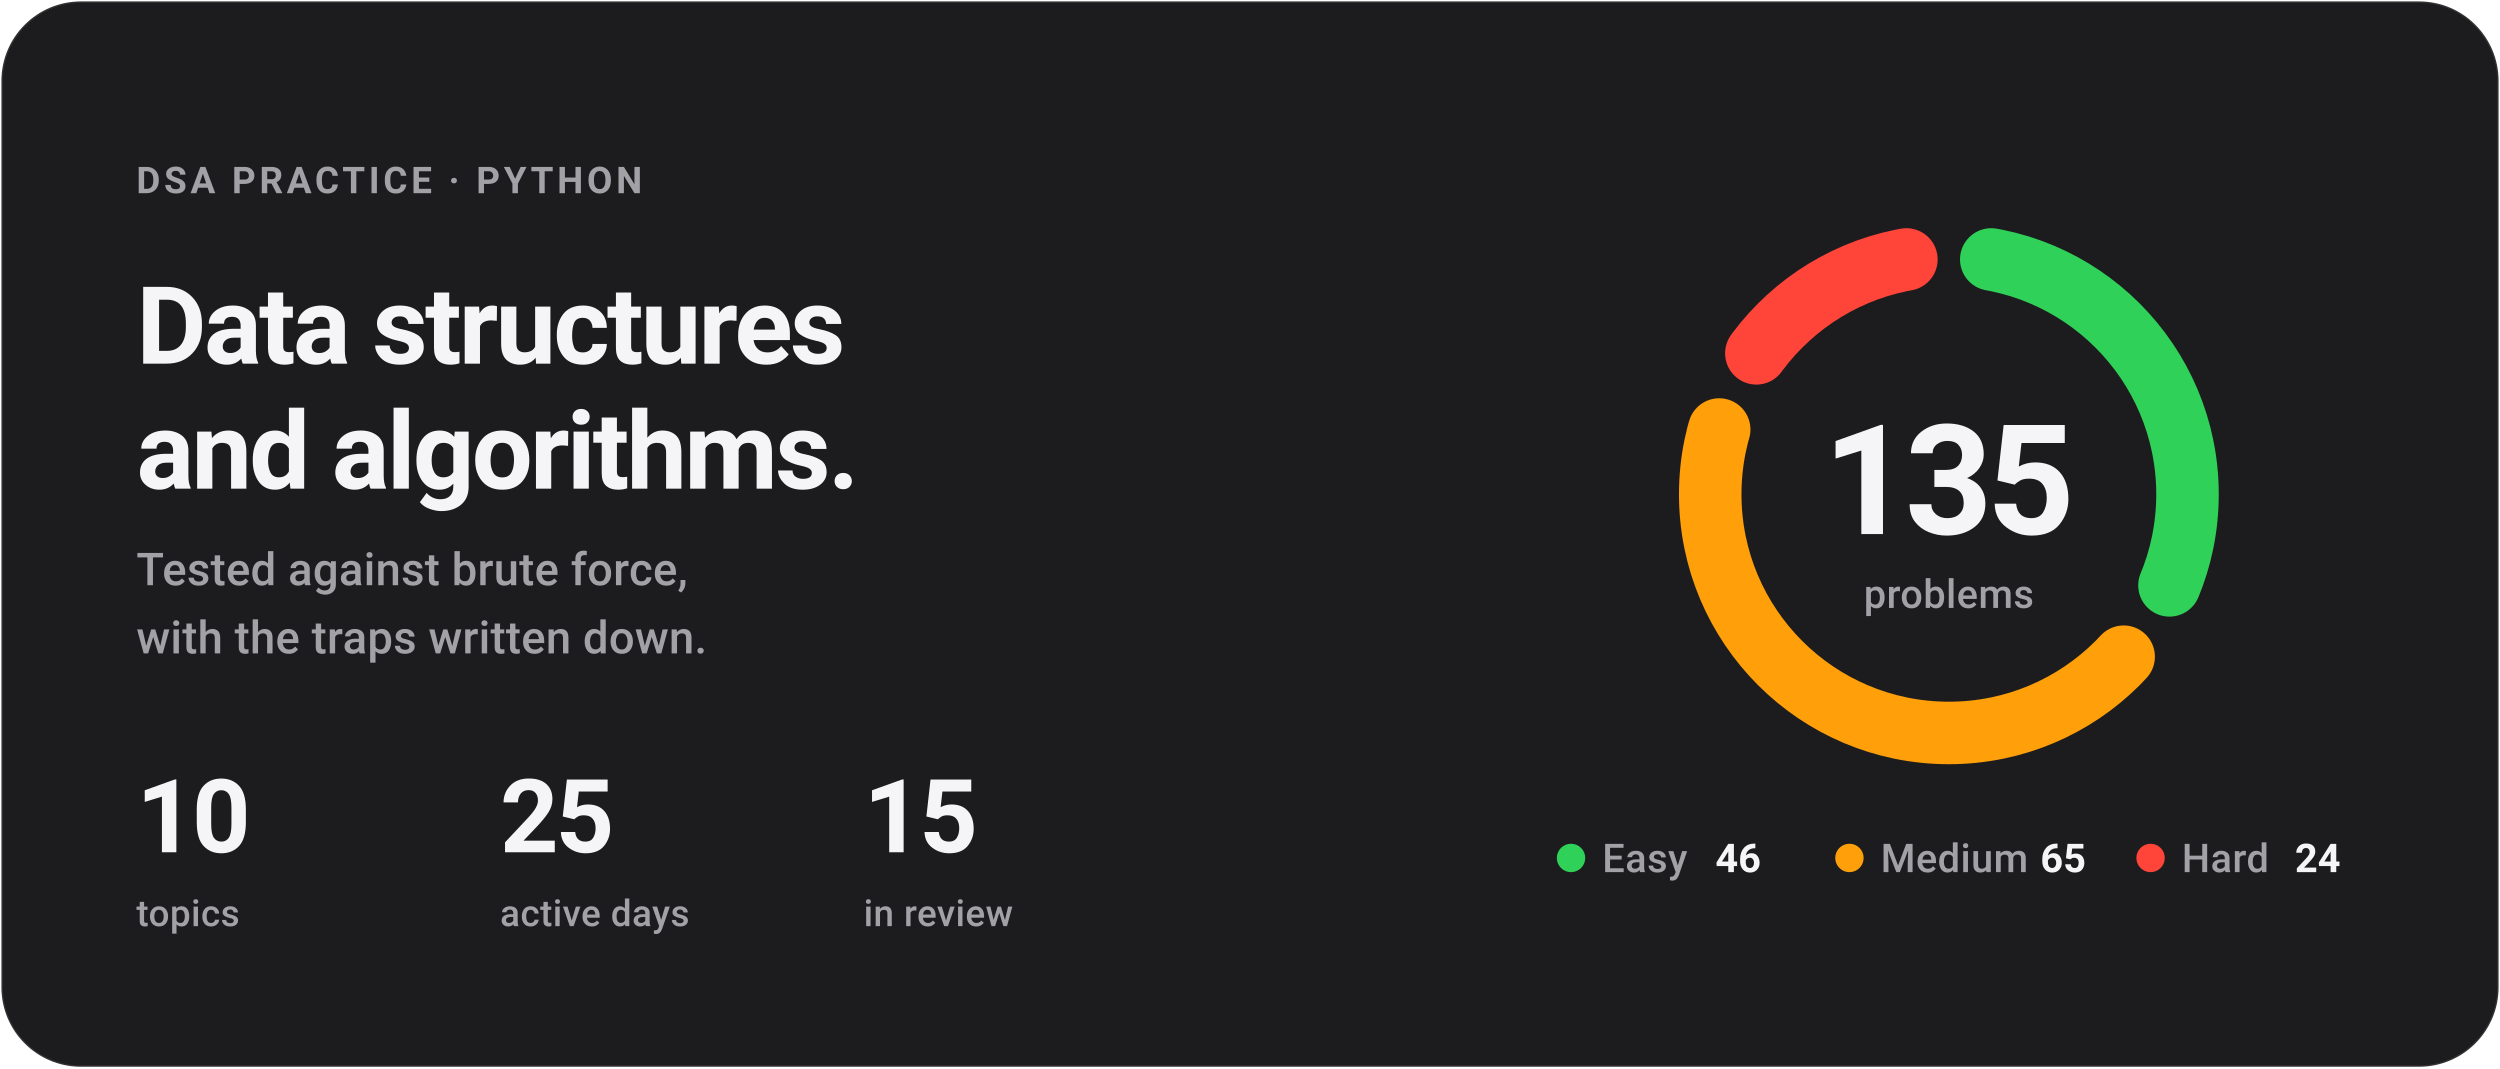
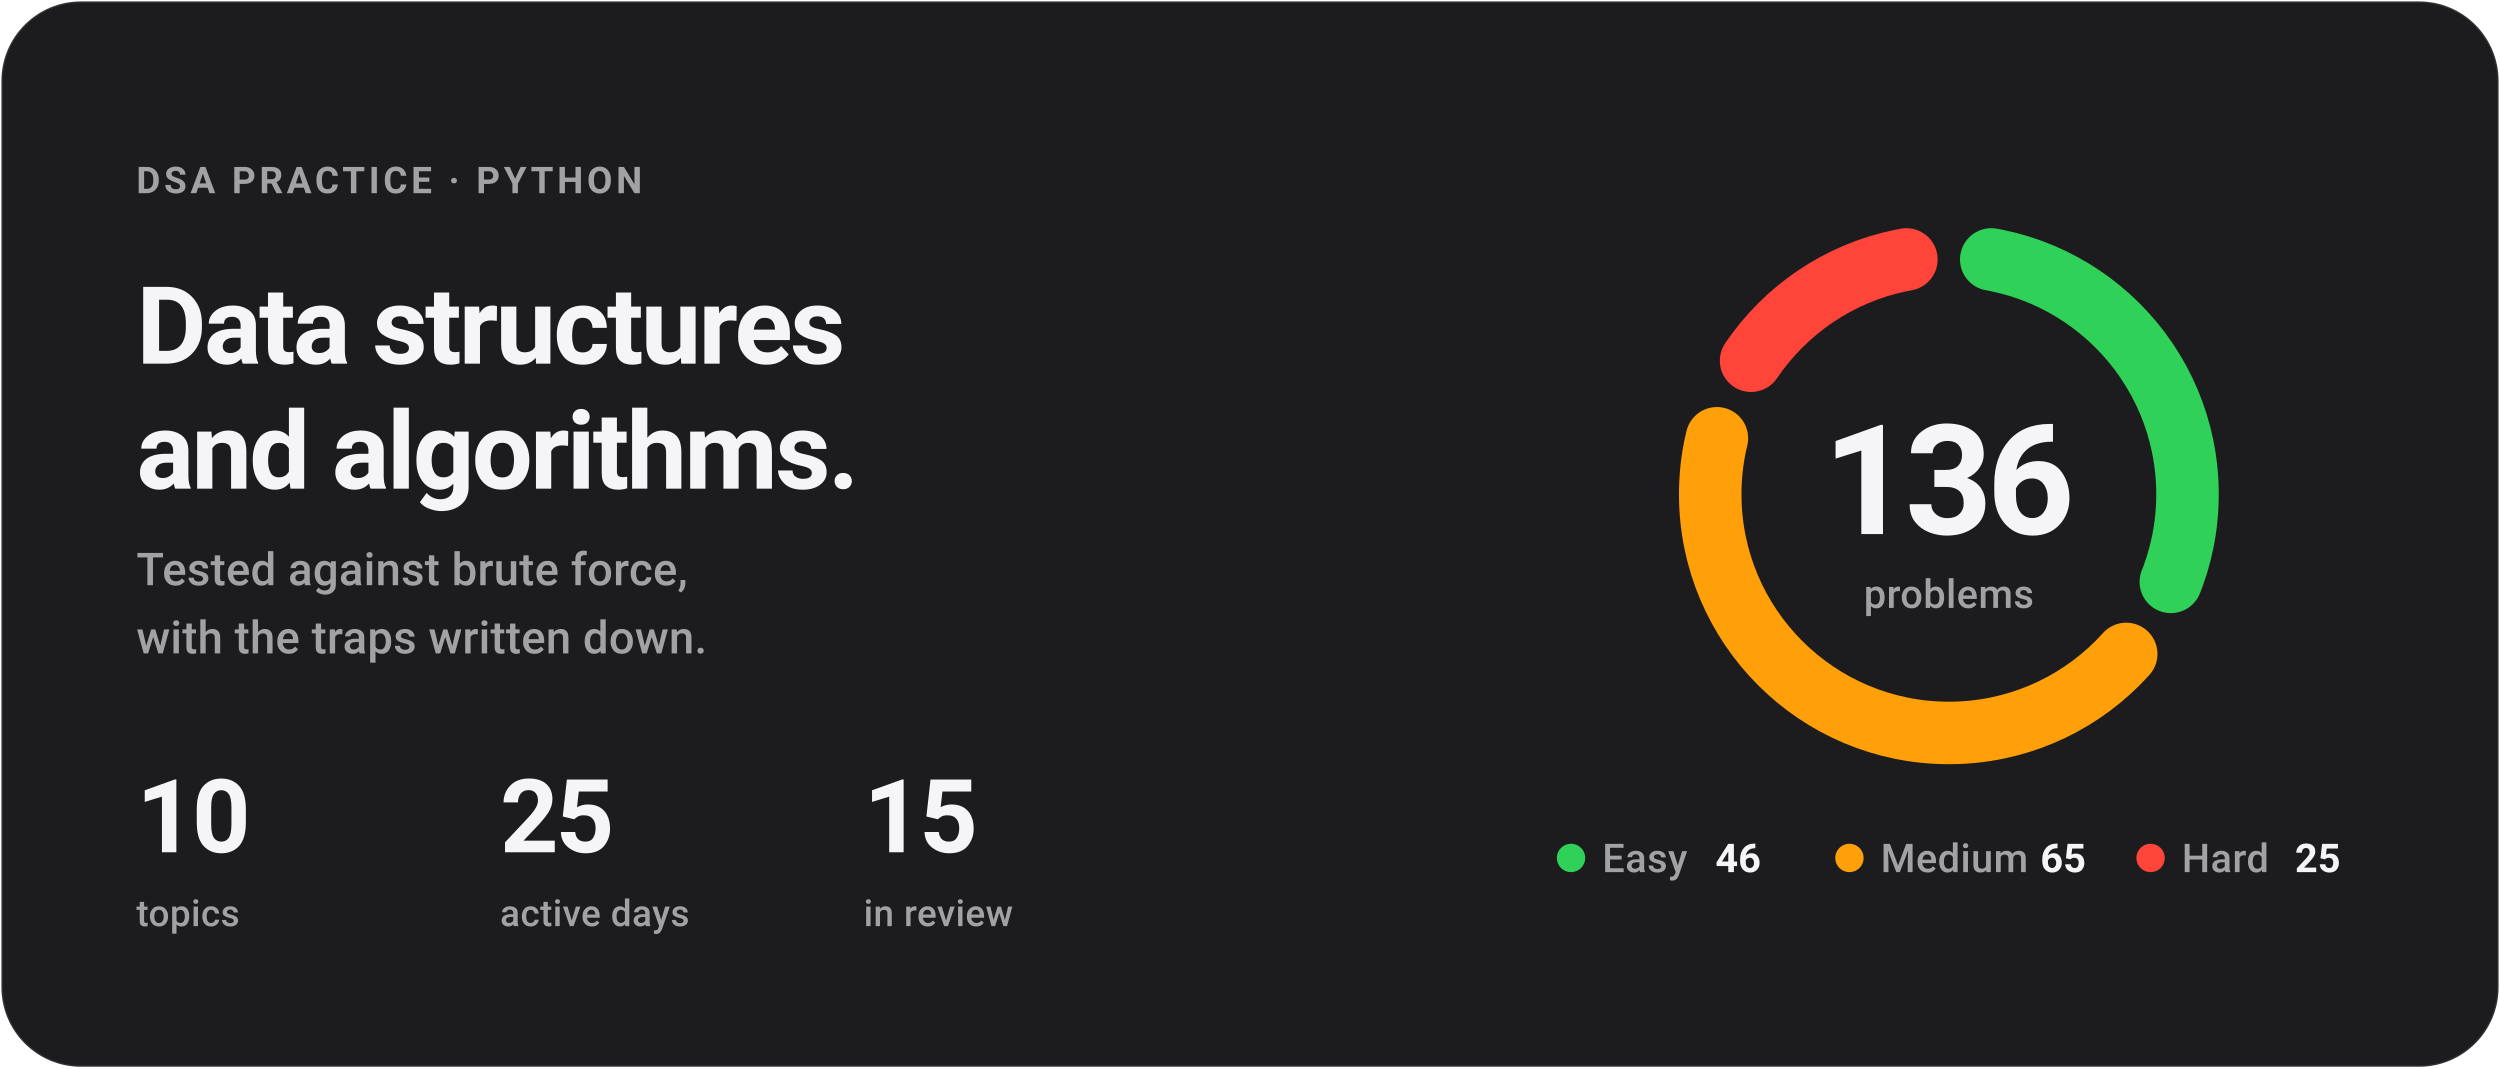
<svg xmlns="http://www.w3.org/2000/svg" width="880" height="376" viewBox="0 0 880 376" role="img" aria-labelledby="t d">
  <defs>
    <style>
text { font-family: -apple-system, BlinkMacSystemFont, "SF Pro Display", "SF Pro Text", "Segoe UI Variable Display", "Segoe UI", system-ui, Roboto, Helvetica, Arial, sans-serif; }
.num { font-variant-numeric: tabular-nums; }
@keyframes grow { from { transform: scaleX(0); } to { transform: scaleX(1); } }
@keyframes rise { from { transform: scaleY(0); } to { transform: scaleY(1); } }
@keyframes pop { from { opacity: 0; transform: scale(.92); } to { opacity: 1; transform: scale(1); } }
@keyframes fade { from { opacity: 0; transform: translateY(6px); } to { opacity: 1; transform: translateY(0); } }
.grow { transform-box: fill-box; transform-origin: 0% 50%; animation: grow .8s cubic-bezier(.22,1,.36,1) both; }
.rise { transform-box: fill-box; transform-origin: 50% 100%; animation: rise .8s cubic-bezier(.22,1,.36,1) both; }
.pop { transform-box: fill-box; transform-origin: 50% 50%; animation: pop .8s cubic-bezier(.22,1,.36,1) both; }
.fade { animation: fade .7s cubic-bezier(.22,1,.36,1) both; }
@media (prefers-reduced-motion: reduce) { .grow, .rise, .pop { transform-box: fill-box; transform-origin: 50% 50%; animation: pop .8s cubic-bezier(.22,1,.36,1) both; }
.fade { animation: none; } }
</style>
    <linearGradient id="acc" x1="0" y1="0" x2="1" y2="0">
      <stop offset="0" stop-color="#0A84FF" />
      <stop offset="1" stop-color="#64D2FF" />
    </linearGradient>
    <linearGradient id="accv" x1="0" y1="1" x2="0" y2="0">
      <stop offset="0" stop-color="#0A84FF" />
      <stop offset="1" stop-color="#64D2FF" />
    </linearGradient>
  </defs>
  <rect x="0.5" y="0.5" width="879" height="375" rx="28" fill="#1C1C1E" stroke="rgba(255,255,255,0.10)" />
  <text x="48" y="68" font-size="13" font-weight="600" fill="#A1A1A6" text-anchor="start" letter-spacing="0.1em">DSA PRACTICE  ·  PYTHON</text>
  <text x="48" y="128" font-size="38" font-weight="700" fill="#F5F5F7" text-anchor="start" letter-spacing="-0.025em" class="fade" style="animation-delay:0ms">Data structures</text>
  <text x="48" y="172" font-size="38" font-weight="700" fill="#F5F5F7" text-anchor="start" letter-spacing="-0.025em" class="fade" style="animation-delay:40ms">and algorithms.</text>
  <text x="48" y="206" font-size="16" font-weight="500" fill="#A1A1A6" text-anchor="start" letter-spacing="0.005em" class="fade" style="animation-delay:80ms">Tested against brute force,</text>
  <text x="48" y="230" font-size="16" font-weight="500" fill="#A1A1A6" text-anchor="start" letter-spacing="0.005em" class="fade" style="animation-delay:100ms">with the traps written down.</text>
  <text x="48" y="300" font-size="36" font-weight="650" fill="#F5F5F7" text-anchor="start" letter-spacing="-0.03em" class="num fade" style="animation-delay:140ms">10</text>
  <text x="48" y="326" font-size="13" font-weight="500" fill="#A1A1A6" text-anchor="start" letter-spacing="0.01em" class="fade" style="animation-delay:160ms">topics</text>
  <text x="176" y="300" font-size="36" font-weight="650" fill="#F5F5F7" text-anchor="start" letter-spacing="-0.03em" class="num fade" style="animation-delay:200ms">25</text>
  <text x="176" y="326" font-size="13" font-weight="500" fill="#A1A1A6" text-anchor="start" letter-spacing="0.01em" class="fade" style="animation-delay:220ms">active days</text>
  <text x="304" y="300" font-size="36" font-weight="650" fill="#F5F5F7" text-anchor="start" letter-spacing="-0.03em" class="num fade" style="animation-delay:260ms">15</text>
  <text x="304" y="326" font-size="13" font-weight="500" fill="#A1A1A6" text-anchor="start" letter-spacing="0.01em" class="fade" style="animation-delay:280ms">in review</text>
  <g class="pop" style="animation-delay:80ms">
-     <circle cx="686" cy="174" r="84" fill="none" stroke="#30D158" stroke-width="22" stroke-linecap="round" stroke-dasharray="149.84 527.79" stroke-dashoffset="-15.00" transform="rotate(-90 686 174)" />
-     <circle cx="686" cy="174" r="84" fill="none" stroke="#FF9F0A" stroke-width="22" stroke-linecap="round" stroke-dasharray="224.12 527.79" stroke-dashoffset="-194.84" transform="rotate(-90 686 174)" />
-     <circle cx="686" cy="174" r="84" fill="none" stroke="#FF453A" stroke-width="22" stroke-linecap="round" stroke-dasharray="63.83 527.79" stroke-dashoffset="-448.96" transform="rotate(-90 686 174)" />
+     <circle cx="686" cy="174" r="84" fill="none" stroke="#30D158" stroke-width="22" stroke-linecap="round" stroke-dasharray="148.52 527.79" stroke-dashoffset="-15.00" transform="rotate(-90 686 174)" />
+     <circle cx="686" cy="174" r="84" fill="none" stroke="#FF9F0A" stroke-width="22" stroke-linecap="round" stroke-dasharray="222.25 527.79" stroke-dashoffset="-193.52" transform="rotate(-90 686 174)" />
+     <circle cx="686" cy="174" r="84" fill="none" stroke="#FF453A" stroke-width="22" stroke-linecap="round" stroke-dasharray="67.02 527.79" stroke-dashoffset="-445.77" transform="rotate(-90 686 174)" />
  </g>
-   <text x="686" y="188" font-size="54" font-weight="700" fill="#F5F5F7" text-anchor="middle" letter-spacing="-0.04em" class="num fade" style="animation-delay:0ms">135</text>
+   <text x="686" y="188" font-size="54" font-weight="700" fill="#F5F5F7" text-anchor="middle" letter-spacing="-0.04em" class="num fade" style="animation-delay:0ms">136</text>
  <text x="686" y="214" font-size="14" font-weight="500" fill="#A1A1A6" text-anchor="middle" letter-spacing="0.01em" class="fade" style="animation-delay:60ms">problems</text>
  <circle cx="553" cy="302" r="5" fill="#30D158" />
  <text x="564" y="307" font-size="14" font-weight="500" fill="#A1A1A6" text-anchor="start" letter-spacing="0.01em">Easy</text>
  <text x="603.8" y="307" font-size="14" font-weight="650" fill="#F5F5F7" text-anchor="start" letter-spacing="0.0em" class="num">46</text>
  <circle cx="651" cy="302" r="5" fill="#FF9F0A" />
  <text x="662" y="307" font-size="14" font-weight="500" fill="#A1A1A6" text-anchor="start" letter-spacing="0.01em">Medium</text>
  <text x="718.2" y="307" font-size="14" font-weight="650" fill="#F5F5F7" text-anchor="start" letter-spacing="0.0em" class="num">65</text>
  <circle cx="757" cy="302" r="5" fill="#FF453A" />
  <text x="768" y="307" font-size="14" font-weight="500" fill="#A1A1A6" text-anchor="start" letter-spacing="0.01em">Hard</text>
-   <text x="807.8" y="307" font-size="14" font-weight="650" fill="#F5F5F7" text-anchor="start" letter-spacing="0.0em" class="num">24</text>
+   <text x="807.8" y="307" font-size="14" font-weight="650" fill="#F5F5F7" text-anchor="start" letter-spacing="0.0em" class="num">25</text>
</svg>
